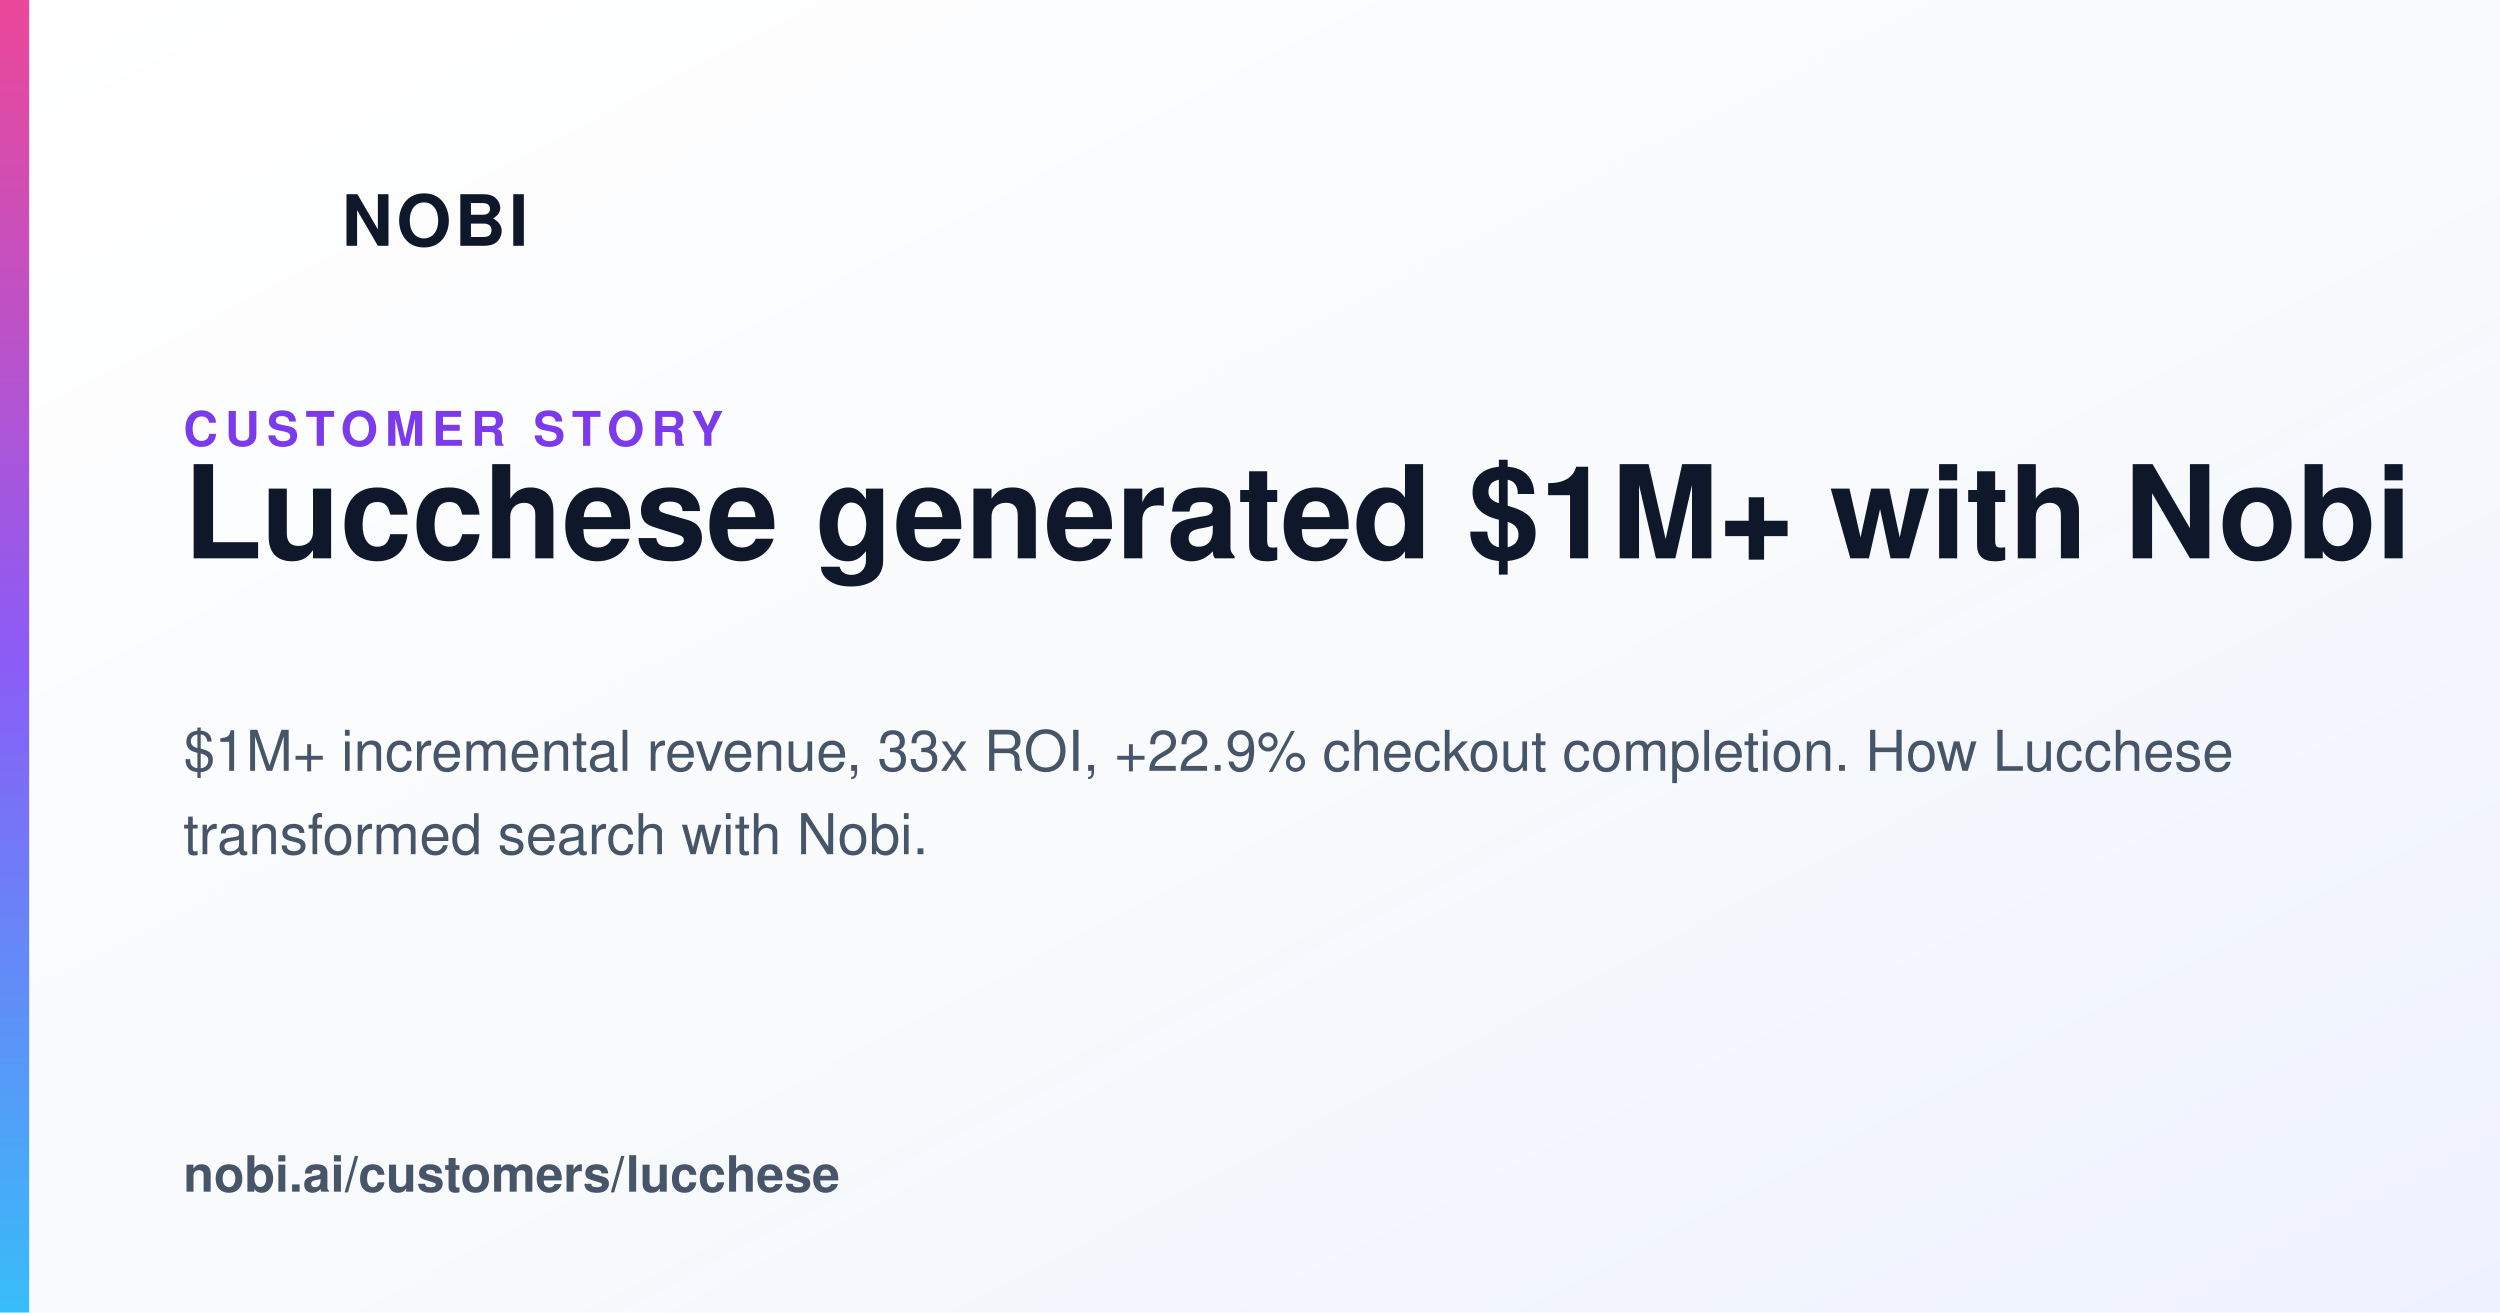
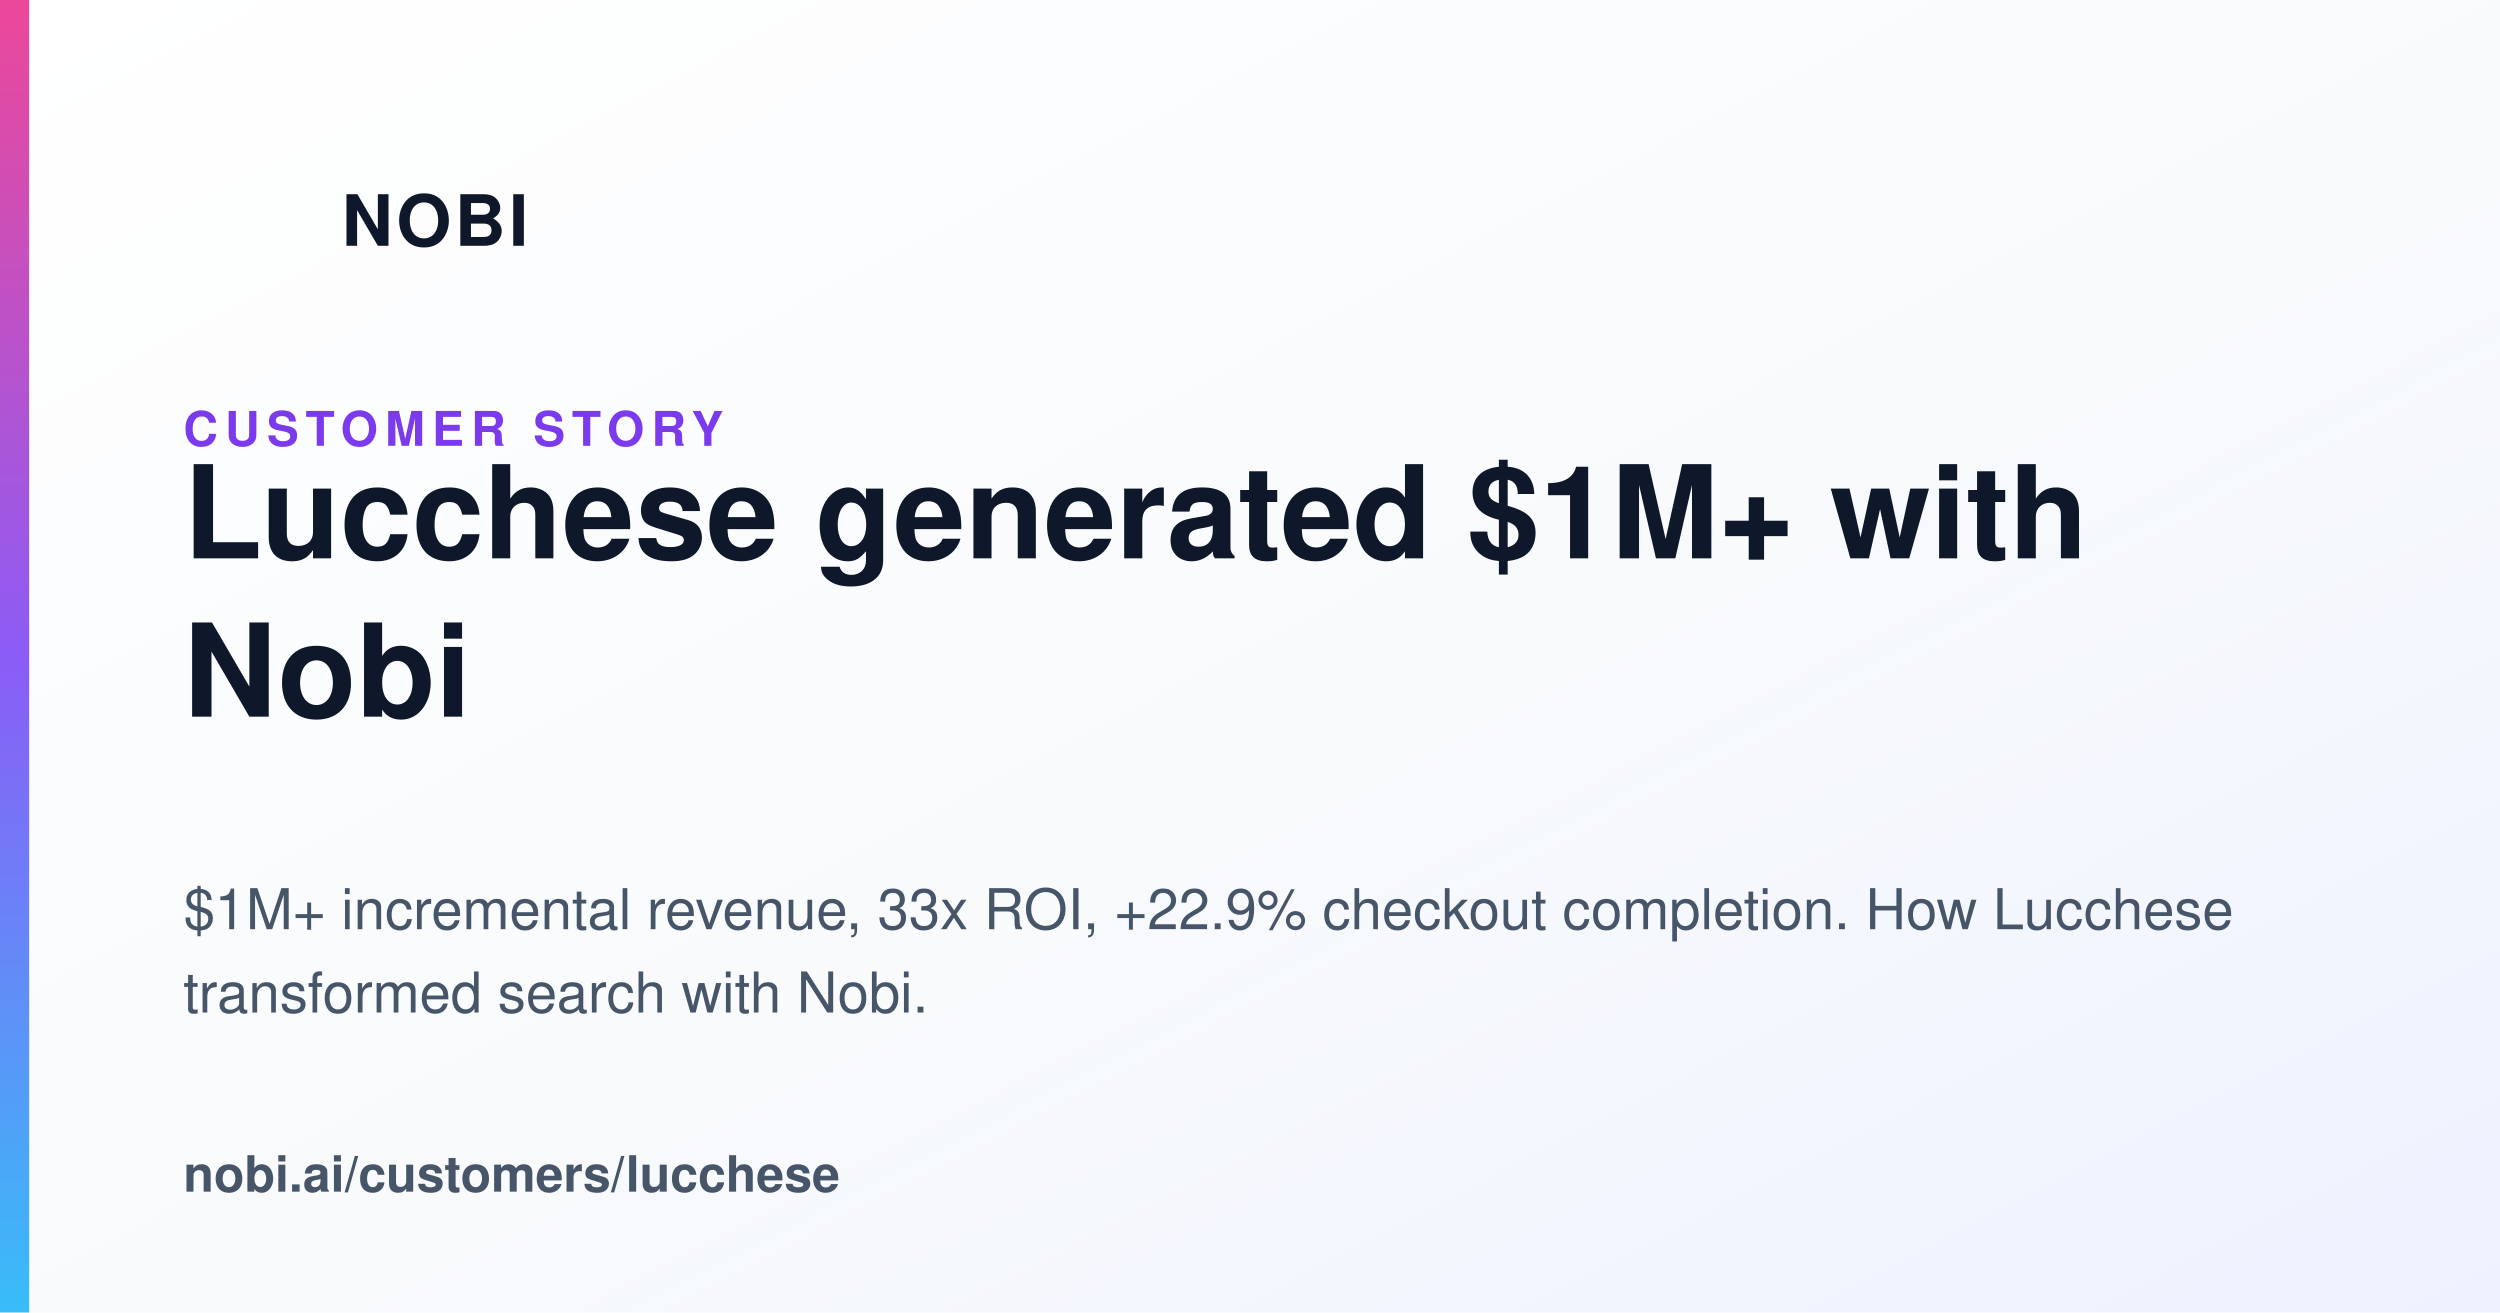
<svg xmlns="http://www.w3.org/2000/svg" width="1200" height="630" viewBox="0 0 1200 630" role="img" aria-labelledby="cardTitle cardSummary">
  <defs>
    <linearGradient id="wash" x1="0" y1="0" x2="1" y2="1">
      <stop offset="0" stop-color="#ffffff" />
      <stop offset="0.55" stop-color="#f8fafc" />
      <stop offset="1" stop-color="#eef2ff" />
    </linearGradient>
    <linearGradient id="rail" x1="0" y1="0" x2="0" y2="1">
      <stop offset="0" stop-color="#ec4899" />
      <stop offset="0.5" stop-color="#8b5cf6" />
      <stop offset="1" stop-color="#38bdf8" />
    </linearGradient>
  </defs>
  <style>text{font-family:'Avenir Next','Avenir','Helvetica Neue',Helvetica,Arial,sans-serif}</style>
  <rect width="1200" height="630" fill="url(#wash)" />
  <rect x="0" y="0" width="14" height="630" fill="url(#rail)" />
  <text x="164" y="118" font-size="34" font-weight="800" fill="#0f172a" letter-spacing="1.5">NOBI</text>
  <text x="88" y="214" font-size="23" font-weight="700" fill="#7c3aed" letter-spacing="3.4">CUSTOMER STORY</text>
-   <text x="88" y="268" font-size="62" font-weight="750" fill="#0f172a">Lucchese generated $1M+ with Nobi</text>
-   <text x="88" y="370" font-size="27" font-weight="500" fill="#475569">$1M+ incremental revenue, 33x ROI, +22.9% checkout completion. How Lucchese</text>
-   <text x="88" y="410" font-size="27" font-weight="500" fill="#475569">transformed search with Nobi.</text>
+   <text x="88" y="268" font-size="62" font-weight="750" fill="#0f172a">Lucchese generated $1M+ with</text>
+   <text x="88" y="344" font-size="62" font-weight="750" fill="#0f172a">Nobi</text>
+   <text x="88" y="446" font-size="27" font-weight="500" fill="#475569">$1M+ incremental revenue, 33x ROI, +22.9% checkout completion. How Lucchese</text>
+   <text x="88" y="486" font-size="27" font-weight="500" fill="#475569">transformed search with Nobi.</text>
  <text x="88" y="572" font-size="24" font-weight="600" fill="#475569">nobi.ai/customers/lucchese</text>
</svg>
